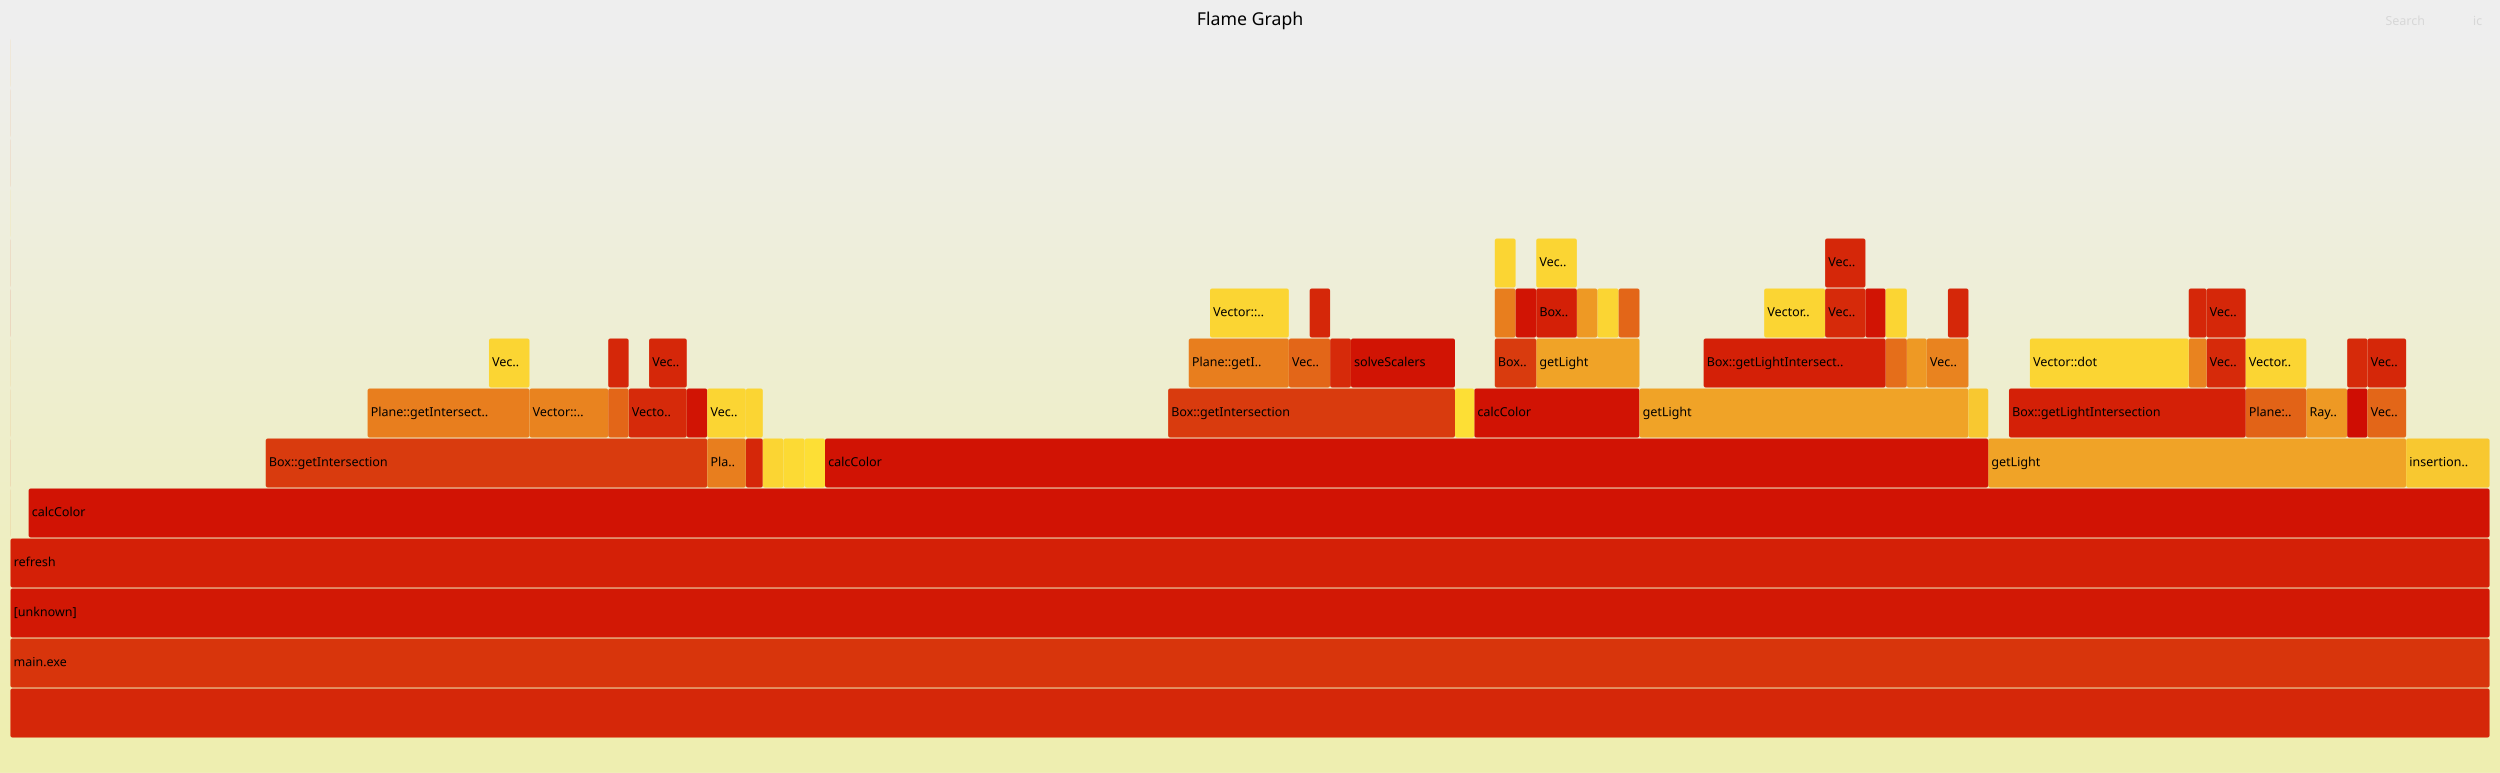
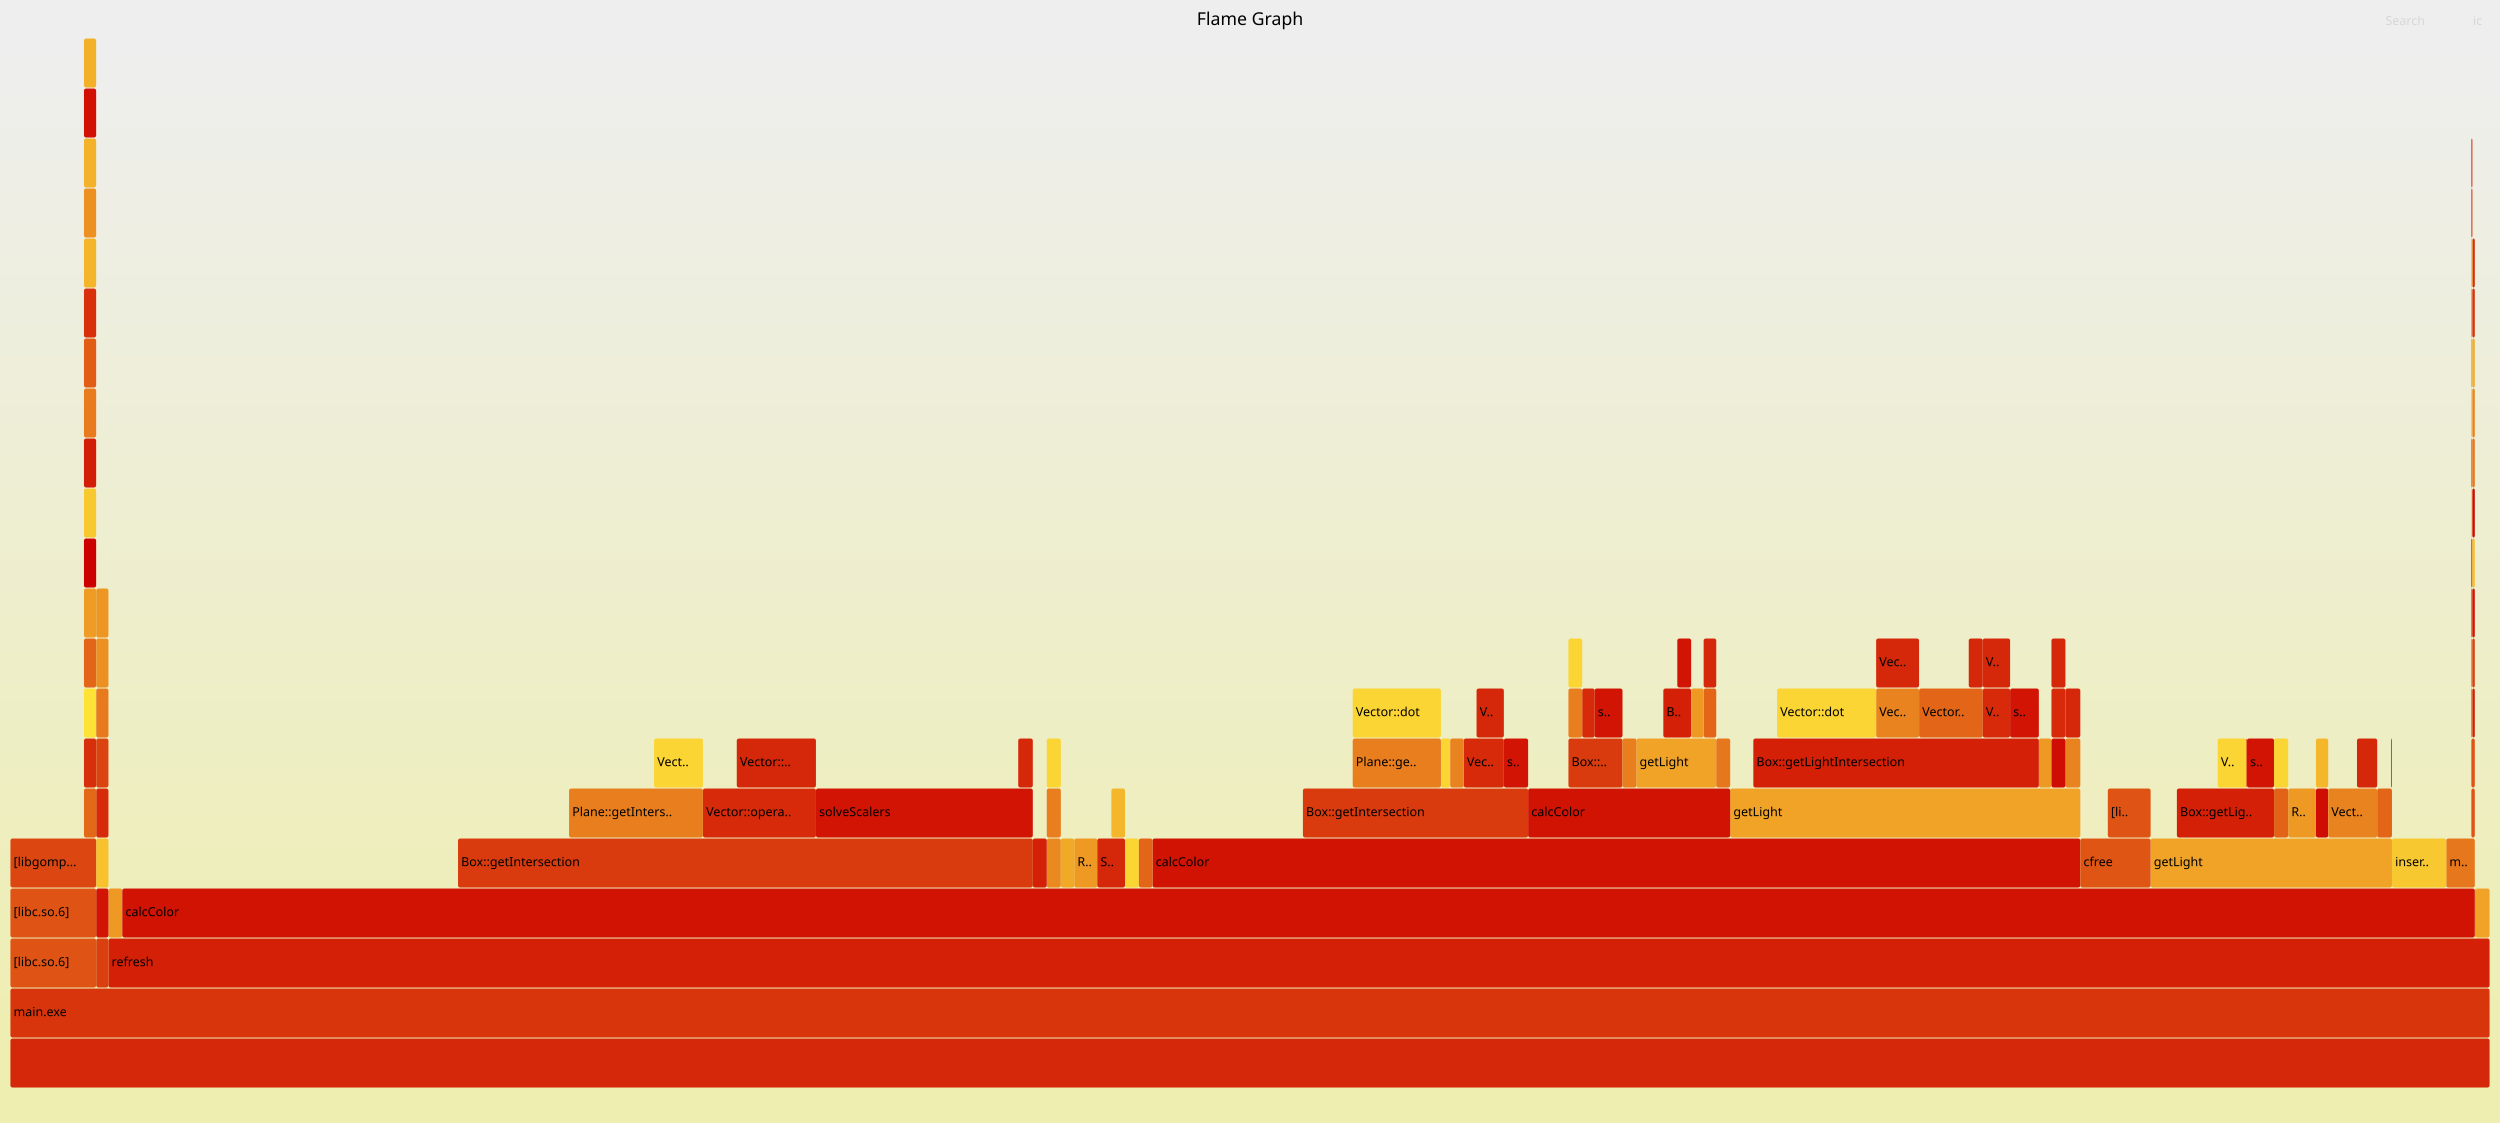
- <svg xmlns="http://www.w3.org/2000/svg" version="1.1" width="2400" height="742" viewBox="0 0 2400 742">
+ <svg xmlns="http://www.w3.org/2000/svg" version="1.1" width="2400" height="1078" viewBox="0 0 2400 1078">
  <defs>
    <linearGradient id="background" y1="0" y2="1" x1="0" x2="0">
      <stop stop-color="#eeeeee" offset="5%" />
      <stop stop-color="#eeeeb0" offset="95%" />
    </linearGradient>
  </defs>
  <style type="text/css">
	text { font-family:Verdana; font-size:12px; fill:rgb(0,0,0); }
	#search, #ignorecase { opacity:0.1; cursor:pointer; }
	#search:hover, #search.show, #ignorecase:hover, #ignorecase.show { opacity:1; }
	#subtitle { text-anchor:middle; font-color:rgb(160,160,160); }
	#title { text-anchor:middle; font-size:17px}
	#unzoom { cursor:pointer; }
	#frames &gt; *:hover { stroke:black; stroke-width:0.5; cursor:pointer; }
	.hide { display:none; }
	.parent { opacity:0.5; }
</style>
-   <rect x="0.0" y="0" width="2400.0" height="742.0" fill="url(#background)" />
+   <rect x="0.0" y="0" width="2400.0" height="1078.0" fill="url(#background)" />
  <text id="title" x="1200.00" y="24">Flame Graph</text>
-   <text id="details" x="10.00" y="725"> </text>
+   <text id="details" x="10.00" y="1061"> </text>
  <text id="unzoom" x="10.00" y="24" class="hide">Reset Zoom</text>
  <text id="search" x="2290.00" y="24">Search</text>
  <text id="ignorecase" x="2374.00" y="24">ic</text>
-   <text id="matched" x="2290.00" y="725"> </text>
+   <text id="matched" x="2290.00" y="1061"> </text>
  <g id="frames">
    <g>
-       <rect x="1435.0" y="229" width="20.0" height="47.0" fill="rgb(251,213,51)" rx="2" ry="2" />
-       <text x="1437.96" y="255.5" />
-     </g>
-     <g>
-       <rect x="1908.7" y="421" width="401.2" height="47.0" fill="rgb(240,163,39)" rx="2" ry="2" />
-       <text x="1911.69" y="447.5">getLight</text>
-     </g>
-     <g>
-       <rect x="10.0" y="661" width="2380.0" height="47.0" fill="rgb(213,39,9)" rx="2" ry="2" />
-       <text x="13.00" y="687.5" />
-     </g>
-     <g>
-       <rect x="1415.3" y="373" width="158.6" height="47.0" fill="rgb(209,19,4)" rx="2" ry="2" />
-       <text x="1418.29" y="399.5">calcColor</text>
-     </g>
-     <g>
-       <rect x="1752.1" y="229" width="38.7" height="47.0" fill="rgb(213,39,9)" rx="2" ry="2" />
-       <text x="1755.11" y="255.5">Vec..</text>
-     </g>
-     <g>
-       <rect x="1830.6" y="325" width="19.1" height="47.0" fill="rgb(238,153,36)" rx="2" ry="2" />
-       <text x="1833.56" y="351.5" />
-     </g>
-     <g>
-       <rect x="469.4" y="325" width="38.9" height="47.0" fill="rgb(251,213,51)" rx="2" ry="2" />
-       <text x="472.38" y="351.5">Vec..</text>
-     </g>
-     <g>
-       <rect x="1396.8" y="373" width="18.5" height="47.0" fill="rgb(253,223,53)" rx="2" ry="2" />
-       <text x="1399.76" y="399.5" />
-     </g>
-     <g>
-       <rect x="1435.0" y="277" width="20.0" height="47.0" fill="rgb(232,126,30)" rx="2" ry="2" />
-       <text x="1437.96" y="303.5" />
-     </g>
-     <g>
-       <rect x="1790.8" y="277" width="19.4" height="47.0" fill="rgb(209,20,4)" rx="2" ry="2" />
-       <text x="1793.79" y="303.5" />
-     </g>
-     <g>
-       <rect x="1533.5" y="277" width="20.4" height="47.0" fill="rgb(251,213,51)" rx="2" ry="2" />
-       <text x="1536.54" y="303.5" />
-     </g>
-     <g>
-       <rect x="1693.6" y="277" width="58.5" height="47.0" fill="rgb(251,213,51)" rx="2" ry="2" />
-       <text x="1696.64" y="303.5">Vector..</text>
-     </g>
-     <g>
-       <rect x="2118.3" y="325" width="37.6" height="47.0" fill="rgb(214,42,10)" rx="2" ry="2" />
-       <text x="2121.27" y="351.5">Vec..</text>
-     </g>
-     <g>
-       <rect x="10.0" y="373" width="0.1" height="47.0" fill="rgb(228,108,25)" rx="2" ry="2" />
-       <text x="13.00" y="399.5" />
-     </g>
-     <g>
-       <rect x="508.3" y="373" width="75.6" height="47.0" fill="rgb(233,131,31)" rx="2" ry="2" />
-       <text x="511.29" y="399.5">Vector::..</text>
-     </g>
-     <g>
-       <rect x="10.1" y="565" width="2379.9" height="47.0" fill="rgb(210,24,5)" rx="2" ry="2" />
-       <text x="13.13" y="591.5">[unknown]</text>
-     </g>
-     <g>
-       <rect x="10.0" y="277" width="0.1" height="47.0" fill="rgb(207,9,2)" rx="2" ry="2" />
-       <text x="13.00" y="303.5" />
-     </g>
-     <g>
-       <rect x="1474.8" y="325" width="99.1" height="47.0" fill="rgb(240,163,39)" rx="2" ry="2" />
-       <text x="1477.82" y="351.5">getLight</text>
-     </g>
-     <g>
-       <rect x="772.5" y="421" width="19.5" height="47.0" fill="rgb(253,223,53)" rx="2" ry="2" />
-       <text x="775.49" y="447.5" />
-     </g>
-     <g>
-       <rect x="1276.9" y="325" width="20.0" height="47.0" fill="rgb(214,42,10)" rx="2" ry="2" />
-       <text x="1279.91" y="351.5" />
-     </g>
-     <g>
-       <rect x="2155.9" y="325" width="58.2" height="47.0" fill="rgb(251,213,51)" rx="2" ry="2" />
-       <text x="2158.88" y="351.5">Vector..</text>
-     </g>
-     <g>
-       <rect x="583.9" y="325" width="19.6" height="47.0" fill="rgb(213,39,9)" rx="2" ry="2" />
-       <text x="586.88" y="351.5" />
-     </g>
-     <g>
-       <rect x="2272.8" y="325" width="37.1" height="47.0" fill="rgb(213,39,9)" rx="2" ry="2" />
-       <text x="2275.82" y="351.5">Vec..</text>
-     </g>
-     <g>
-       <rect x="716.0" y="421" width="16.3" height="47.0" fill="rgb(213,39,9)" rx="2" ry="2" />
-       <text x="719.00" y="447.5" />
-     </g>
-     <g>
-       <rect x="1553.9" y="277" width="20.0" height="47.0" fill="rgb(227,102,24)" rx="2" ry="2" />
-       <text x="1556.94" y="303.5" />
-     </g>
-     <g>
-       <rect x="2214.1" y="373" width="39.2" height="47.0" fill="rgb(238,153,36)" rx="2" ry="2" />
-       <text x="2217.12" y="399.5">Ray..</text>
-     </g>
-     <g>
-       <rect x="10.0" y="565" width="0.1" height="47.0" fill="rgb(243,178,42)" rx="2" ry="2" />
-       <text x="13.00" y="591.5" />
-     </g>
-     <g>
-       <rect x="1849.7" y="325" width="40.0" height="47.0" fill="rgb(233,131,31)" rx="2" ry="2" />
-       <text x="1852.72" y="351.5">Vec..</text>
-     </g>
-     <g>
-       <rect x="2155.9" y="373" width="58.2" height="47.0" fill="rgb(226,99,23)" rx="2" ry="2" />
-       <text x="2158.88" y="399.5">Plane:..</text>
-     </g>
-     <g>
-       <rect x="2253.3" y="373" width="19.5" height="47.0" fill="rgb(207,13,3)" rx="2" ry="2" />
-       <text x="2256.32" y="399.5" />
-     </g>
-     <g>
-       <rect x="732.3" y="421" width="19.8" height="47.0" fill="rgb(251,213,51)" rx="2" ry="2" />
-       <text x="735.31" y="447.5" />
-     </g>
-     <g>
-       <rect x="10.0" y="85" width="0.1" height="47.0" fill="rgb(229,112,27)" rx="2" ry="2" />
-       <text x="13.00" y="111.5" />
-     </g>
-     <g>
-       <rect x="2101.2" y="325" width="17.1" height="47.0" fill="rgb(233,131,31)" rx="2" ry="2" />
-       <text x="2104.24" y="351.5" />
-     </g>
-     <g>
-       <rect x="255.1" y="421" width="423.9" height="47.0" fill="rgb(217,59,14)" rx="2" ry="2" />
-       <text x="258.11" y="447.5">Box::getIntersection</text>
-     </g>
-     <g>
-       <rect x="752.1" y="421" width="20.4" height="47.0" fill="rgb(252,218,52)" rx="2" ry="2" />
-       <text x="755.07" y="447.5" />
-     </g>
-     <g>
-       <rect x="1435.0" y="325" width="39.8" height="47.0" fill="rgb(217,59,14)" rx="2" ry="2" />
-       <text x="1437.96" y="351.5">Box..</text>
-     </g>
-     <g>
-       <rect x="1573.9" y="373" width="315.8" height="47.0" fill="rgb(240,163,39)" rx="2" ry="2" />
-       <text x="1576.95" y="399.5">getLight</text>
-     </g>
-     <g>
-       <rect x="10.0" y="229" width="0.1" height="47.0" fill="rgb(217,57,13)" rx="2" ry="2" />
-       <text x="13.00" y="255.5" />
-     </g>
-     <g>
-       <rect x="1296.9" y="325" width="99.9" height="47.0" fill="rgb(209,20,4)" rx="2" ry="2" />
-       <text x="1299.91" y="351.5">solveScalers</text>
-     </g>
-     <g>
-       <rect x="1141.2" y="325" width="96.1" height="47.0" fill="rgb(232,126,30)" rx="2" ry="2" />
-       <text x="1144.23" y="351.5">Plane::getI..</text>
-     </g>
-     <g>
-       <rect x="659.3" y="373" width="19.7" height="47.0" fill="rgb(209,20,4)" rx="2" ry="2" />
-       <text x="662.27" y="399.5" />
-     </g>
-     <g>
-       <rect x="1513.8" y="277" width="19.7" height="47.0" fill="rgb(238,153,36)" rx="2" ry="2" />
-       <text x="1516.84" y="303.5" />
-     </g>
-     <g>
-       <rect x="10.0" y="613" width="2380.0" height="47.0" fill="rgb(216,53,12)" rx="2" ry="2" />
-       <text x="13.00" y="639.5">main.exe</text>
-     </g>
-     <g>
-       <rect x="10.0" y="517" width="0.1" height="47.0" fill="rgb(243,178,42)" rx="2" ry="2" />
-       <text x="13.00" y="543.5" />
-     </g>
-     <g>
-       <rect x="1928.6" y="373" width="227.3" height="47.0" fill="rgb(212,32,7)" rx="2" ry="2" />
-       <text x="1931.63" y="399.5">Box::getLightIntersection</text>
-     </g>
-     <g>
-       <rect x="1752.1" y="277" width="38.7" height="47.0" fill="rgb(214,42,10)" rx="2" ry="2" />
-       <text x="1755.11" y="303.5">Vec..</text>
-     </g>
-     <g>
-       <rect x="1474.8" y="277" width="39.0" height="47.0" fill="rgb(212,32,7)" rx="2" ry="2" />
-       <text x="1477.82" y="303.5">Box..</text>
-     </g>
-     <g>
-       <rect x="603.5" y="373" width="55.8" height="47.0" fill="rgb(214,42,10)" rx="2" ry="2" />
-       <text x="606.53" y="399.5">Vecto..</text>
-     </g>
-     <g>
-       <rect x="10.0" y="469" width="0.1" height="47.0" fill="rgb(225,93,22)" rx="2" ry="2" />
-       <text x="13.00" y="495.5" />
-     </g>
-     <g>
-       <rect x="1474.8" y="229" width="39.0" height="47.0" fill="rgb(251,213,51)" rx="2" ry="2" />
-       <text x="1477.82" y="255.5">Vec..</text>
-     </g>
-     <g>
-       <rect x="1237.3" y="325" width="39.6" height="47.0" fill="rgb(227,102,24)" rx="2" ry="2" />
-       <text x="1240.26" y="351.5">Vec..</text>
-     </g>
-     <g>
-       <rect x="2118.3" y="277" width="37.6" height="47.0" fill="rgb(213,39,9)" rx="2" ry="2" />
-       <text x="2121.27" y="303.5">Vec..</text>
-     </g>
-     <g>
-       <rect x="1810.2" y="325" width="20.4" height="47.0" fill="rgb(229,110,26)" rx="2" ry="2" />
-       <text x="1813.22" y="351.5" />
-     </g>
-     <g>
-       <rect x="10.0" y="421" width="0.1" height="47.0" fill="rgb(212,35,8)" rx="2" ry="2" />
-       <text x="13.00" y="447.5" />
-     </g>
-     <g>
-       <rect x="2101.2" y="277" width="17.1" height="47.0" fill="rgb(213,39,9)" rx="2" ry="2" />
-       <text x="2104.24" y="303.5" />
-     </g>
-     <g>
-       <rect x="2309.9" y="421" width="80.1" height="47.0" fill="rgb(248,200,48)" rx="2" ry="2" />
-       <text x="2312.87" y="447.5">insertion..</text>
-     </g>
-     <g>
-       <rect x="1948.7" y="325" width="152.5" height="47.0" fill="rgb(251,213,51)" rx="2" ry="2" />
-       <text x="1951.74" y="351.5">Vector::dot</text>
-     </g>
-     <g>
-       <rect x="1257.3" y="277" width="19.6" height="47.0" fill="rgb(213,39,9)" rx="2" ry="2" />
-       <text x="1260.25" y="303.5" />
-     </g>
-     <g>
-       <rect x="352.9" y="373" width="155.4" height="47.0" fill="rgb(232,126,30)" rx="2" ry="2" />
-       <text x="355.87" y="399.5">Plane::getIntersect..</text>
-     </g>
-     <g>
-       <rect x="583.9" y="373" width="19.6" height="47.0" fill="rgb(227,102,24)" rx="2" ry="2" />
-       <text x="586.88" y="399.5" />
-     </g>
-     <g>
-       <rect x="623.1" y="325" width="36.2" height="47.0" fill="rgb(213,39,9)" rx="2" ry="2" />
-       <text x="626.13" y="351.5">Vec..</text>
-     </g>
-     <g>
-       <rect x="679.0" y="421" width="37.0" height="47.0" fill="rgb(232,126,30)" rx="2" ry="2" />
-       <text x="682.03" y="447.5">Pla..</text>
-     </g>
-     <g>
-       <rect x="10.0" y="325" width="0.1" height="47.0" fill="rgb(234,135,32)" rx="2" ry="2" />
-       <text x="13.00" y="351.5" />
-     </g>
-     <g>
-       <rect x="10.0" y="133" width="0.1" height="47.0" fill="rgb(223,84,20)" rx="2" ry="2" />
-       <text x="13.00" y="159.5" />
-     </g>
-     <g>
-       <rect x="2272.8" y="373" width="37.1" height="47.0" fill="rgb(227,102,24)" rx="2" ry="2" />
-       <text x="2275.82" y="399.5">Vec..</text>
-     </g>
-     <g>
-       <rect x="1635.5" y="325" width="174.7" height="47.0" fill="rgb(212,32,7)" rx="2" ry="2" />
-       <text x="1638.46" y="351.5">Box::getLightIntersect..</text>
-     </g>
-     <g>
-       <rect x="1870.0" y="277" width="19.7" height="47.0" fill="rgb(213,39,9)" rx="2" ry="2" />
-       <text x="1873.04" y="303.5" />
-     </g>
-     <g>
-       <rect x="10.1" y="517" width="2379.9" height="47.0" fill="rgb(212,32,7)" rx="2" ry="2" />
-       <text x="13.13" y="543.5">refresh</text>
-     </g>
-     <g>
-       <rect x="10.0" y="37" width="0.1" height="47.0" fill="rgb(242,170,40)" rx="2" ry="2" />
-       <text x="13.00" y="63.5" />
-     </g>
-     <g>
-       <rect x="1455.0" y="277" width="19.8" height="47.0" fill="rgb(209,20,4)" rx="2" ry="2" />
-       <text x="1457.95" y="303.5" />
-     </g>
-     <g>
-       <rect x="1889.7" y="373" width="19.0" height="47.0" fill="rgb(248,200,48)" rx="2" ry="2" />
-       <text x="1892.67" y="399.5" />
-     </g>
-     <g>
-       <rect x="792.0" y="421" width="1116.7" height="47.0" fill="rgb(209,19,4)" rx="2" ry="2" />
-       <text x="795.03" y="447.5">calcColor</text>
-     </g>
-     <g>
-       <rect x="679.0" y="373" width="37.0" height="47.0" fill="rgb(251,213,51)" rx="2" ry="2" />
-       <text x="682.03" y="399.5">Vec..</text>
-     </g>
-     <g>
-       <rect x="10.0" y="181" width="0.1" height="47.0" fill="rgb(248,200,47)" rx="2" ry="2" />
-       <text x="13.00" y="207.5" />
-     </g>
-     <g>
-       <rect x="1121.4" y="373" width="275.4" height="47.0" fill="rgb(217,59,14)" rx="2" ry="2" />
-       <text x="1124.38" y="399.5">Box::getIntersection</text>
-     </g>
-     <g>
-       <rect x="1810.2" y="277" width="20.4" height="47.0" fill="rgb(251,213,51)" rx="2" ry="2" />
-       <text x="1813.22" y="303.5" />
-     </g>
-     <g>
-       <rect x="2253.3" y="325" width="19.5" height="47.0" fill="rgb(214,42,10)" rx="2" ry="2" />
-       <text x="2256.32" y="351.5" />
-     </g>
-     <g>
-       <rect x="1161.6" y="277" width="75.7" height="47.0" fill="rgb(251,213,51)" rx="2" ry="2" />
-       <text x="1164.55" y="303.5">Vector::..</text>
-     </g>
-     <g>
-       <rect x="27.5" y="469" width="2362.5" height="47.0" fill="rgb(209,19,4)" rx="2" ry="2" />
-       <text x="30.47" y="495.5">calcColor</text>
-     </g>
-     <g>
-       <rect x="716.0" y="373" width="16.3" height="47.0" fill="rgb(251,213,51)" rx="2" ry="2" />
-       <text x="719.00" y="399.5" />
+       <rect x="80.6" y="325" width="11.7" height="47.0" fill="rgb(225,93,22)" rx="2" ry="2" />
+       <text x="83.57" y="351.5" />
+     </g>
+     <g>
+       <rect x="1801.1" y="613" width="41.2" height="47.0" fill="rgb(213,39,9)" rx="2" ry="2" />
+       <text x="1804.06" y="639.5">Vec..</text>
+     </g>
+     <g>
+       <rect x="2223.3" y="757" width="11.8" height="47.0" fill="rgb(207,13,3)" rx="2" ry="2" />
+       <text x="2226.30" y="783.5" />
+     </g>
+     <g>
+       <rect x="1957.3" y="709" width="12.1" height="47.0" fill="rgb(238,153,36)" rx="2" ry="2" />
+       <text x="1960.26" y="735.5" />
+     </g>
+     <g>
+       <rect x="1106.4" y="805" width="890.7" height="47.0" fill="rgb(209,19,4)" rx="2" ry="2" />
+       <text x="1109.44" y="831.5">calcColor</text>
+     </g>
+     <g>
+       <rect x="2156.4" y="709" width="0.7" height="47.0" fill="rgb(214,42,10)" rx="2" ry="2" />
+       <text x="2159.39" y="735.5" />
+     </g>
+     <g>
+       <rect x="2376.5" y="853" width="13.5" height="47.0" fill="rgb(240,163,39)" rx="2" ry="2" />
+       <text x="2379.52" y="879.5" />
+     </g>
+     <g>
+       <rect x="707.3" y="709" width="76.0" height="47.0" fill="rgb(213,39,9)" rx="2" ry="2" />
+       <text x="710.34" y="735.5">Vector::..</text>
+     </g>
+     <g>
+       <rect x="674.8" y="757" width="108.5" height="47.0" fill="rgb(214,42,10)" rx="2" ry="2" />
+       <text x="677.83" y="783.5">Vector::opera..</text>
+     </g>
+     <g>
+       <rect x="1596.8" y="661" width="26.7" height="47.0" fill="rgb(212,32,7)" rx="2" ry="2" />
+       <text x="1599.76" y="687.5">B..</text>
+     </g>
+     <g>
+       <rect x="80.6" y="421" width="11.7" height="47.0" fill="rgb(211,30,7)" rx="2" ry="2" />
+       <text x="83.57" y="447.5" />
+     </g>
+     <g>
+       <rect x="1004.9" y="805" width="13.5" height="47.0" fill="rgb(234,137,32)" rx="2" ry="2" />
+       <text x="1007.90" y="831.5" />
+     </g>
+     <g>
+       <rect x="2157.1" y="709" width="26.0" height="47.0" fill="rgb(209,20,4)" rx="2" ry="2" />
+       <text x="2160.11" y="735.5">s..</text>
+     </g>
+     <g>
+       <rect x="80.6" y="709" width="11.7" height="47.0" fill="rgb(215,46,11)" rx="2" ry="2" />
+       <text x="83.57" y="735.5" />
+     </g>
+     <g>
+       <rect x="1635.5" y="661" width="12.1" height="47.0" fill="rgb(227,102,24)" rx="2" ry="2" />
+       <text x="1638.50" y="687.5" />
+     </g>
+     <g>
+       <rect x="80.6" y="469" width="11.7" height="47.0" fill="rgb(248,200,47)" rx="2" ry="2" />
+       <text x="83.57" y="495.5" />
+     </g>
+     <g>
+       <rect x="2089.8" y="757" width="93.3" height="47.0" fill="rgb(212,32,7)" rx="2" ry="2" />
+       <text x="2092.84" y="783.5">Box::getLig..</text>
+     </g>
+     <g>
+       <rect x="546.3" y="757" width="128.5" height="47.0" fill="rgb(232,126,30)" rx="2" ry="2" />
+       <text x="549.33" y="783.5">Plane::getInters..</text>
+     </g>
+     <g>
+       <rect x="1683.2" y="709" width="274.1" height="47.0" fill="rgb(212,32,7)" rx="2" ry="2" />
+       <text x="1686.20" y="735.5">Box::getLightIntersection</text>
+     </g>
+     <g>
+       <rect x="2372.5" y="469" width="1.0" height="47.0" fill="rgb(247,194,46)" rx="2" ry="2" />
+       <text x="2375.52" y="495.5" />
+     </g>
+     <g>
+       <rect x="1571.0" y="709" width="76.6" height="47.0" fill="rgb(240,163,39)" rx="2" ry="2" />
+       <text x="1573.96" y="735.5">getLight</text>
+     </g>
+     <g>
+       <rect x="1250.8" y="757" width="216.2" height="47.0" fill="rgb(217,59,14)" rx="2" ry="2" />
+       <text x="1253.80" y="783.5">Box::getIntersection</text>
+     </g>
+     <g>
+       <rect x="2372.5" y="517" width="1.0" height="47.0" fill="rgb(209,20,4)" rx="2" ry="2" />
+       <text x="2375.52" y="543.5" />
+     </g>
+     <g>
+       <rect x="2373.5" y="229" width="2.3" height="47.0" fill="rgb(214,43,10)" rx="2" ry="2" />
+       <text x="2376.53" y="255.5" />
+     </g>
+     <g>
+       <rect x="10.0" y="853" width="82.3" height="47.0" fill="rgb(223,84,20)" rx="2" ry="2" />
+       <text x="13.00" y="879.5">[libc.so.6]</text>
+     </g>
+     <g>
+       <rect x="1518.9" y="661" width="12.0" height="47.0" fill="rgb(214,42,10)" rx="2" ry="2" />
+       <text x="1521.94" y="687.5" />
+     </g>
+     <g>
+       <rect x="2372.5" y="565" width="1.0" height="47.0" fill="rgb(218,63,15)" rx="2" ry="2" />
+       <text x="2375.52" y="591.5" />
+     </g>
+     <g>
+       <rect x="1890.0" y="613" width="13.4" height="47.0" fill="rgb(213,39,9)" rx="2" ry="2" />
+       <text x="1892.96" y="639.5" />
+     </g>
+     <g>
+       <rect x="1004.9" y="757" width="13.5" height="47.0" fill="rgb(232,126,30)" rx="2" ry="2" />
+       <text x="1007.90" y="783.5" />
+     </g>
+     <g>
+       <rect x="1903.4" y="613" width="26.3" height="47.0" fill="rgb(213,39,9)" rx="2" ry="2" />
+       <text x="1906.41" y="639.5">V..</text>
+     </g>
+     <g>
+       <rect x="1383.3" y="709" width="8.9" height="47.0" fill="rgb(251,213,51)" rx="2" ry="2" />
+       <text x="1386.31" y="735.5" />
+     </g>
+     <g>
+       <rect x="2295.5" y="709" width="0.8" height="47.0" fill="rgb(213,39,9)" rx="2" ry="2" />
+       <text x="2298.55" y="735.5" />
+     </g>
+     <g>
+       <rect x="1080.0" y="805" width="13.3" height="47.0" fill="rgb(251,213,51)" rx="2" ry="2" />
+       <text x="1083.04" y="831.5" />
+     </g>
+     <g>
+       <rect x="1031.3" y="805" width="22.1" height="47.0" fill="rgb(238,153,36)" rx="2" ry="2" />
+       <text x="1034.28" y="831.5">R..</text>
+     </g>
+     <g>
+       <rect x="2235.1" y="757" width="47.0" height="47.0" fill="rgb(233,131,31)" rx="2" ry="2" />
+       <text x="2238.06" y="783.5">Vect..</text>
+     </g>
+     <g>
+       <rect x="2023.5" y="757" width="41.1" height="47.0" fill="rgb(223,84,20)" rx="2" ry="2" />
+       <text x="2026.49" y="783.5">[li..</text>
+     </g>
+     <g>
+       <rect x="2064.6" y="805" width="231.7" height="47.0" fill="rgb(240,163,39)" rx="2" ry="2" />
+       <text x="2067.63" y="831.5">getLight</text>
+     </g>
+     <g>
+       <rect x="1298.6" y="709" width="84.7" height="47.0" fill="rgb(232,126,30)" rx="2" ry="2" />
+       <text x="1301.55" y="735.5">Plane::ge..</text>
+     </g>
+     <g>
+       <rect x="2372.5" y="325" width="1.0" height="47.0" fill="rgb(237,150,35)" rx="2" ry="2" />
+       <text x="2375.52" y="351.5" />
+     </g>
+     <g>
+       <rect x="92.4" y="757" width="11.7" height="47.0" fill="rgb(214,42,10)" rx="2" ry="2" />
+       <text x="95.42" y="783.5" />
+     </g>
+     <g>
+       <rect x="104.1" y="901" width="2285.9" height="47.0" fill="rgb(212,32,7)" rx="2" ry="2" />
+       <text x="107.06" y="927.5">refresh</text>
+     </g>
+     <g>
+       <rect x="104.1" y="853" width="13.3" height="47.0" fill="rgb(238,153,36)" rx="2" ry="2" />
+       <text x="107.06" y="879.5" />
+     </g>
+     <g>
+       <rect x="1053.4" y="805" width="26.6" height="47.0" fill="rgb(213,39,9)" rx="2" ry="2" />
+       <text x="1056.38" y="831.5">S..</text>
+     </g>
+     <g>
+       <rect x="80.6" y="373" width="11.7" height="47.0" fill="rgb(231,123,29)" rx="2" ry="2" />
+       <text x="83.57" y="399.5" />
+     </g>
+     <g>
+       <rect x="2183.1" y="709" width="13.6" height="47.0" fill="rgb(251,213,51)" rx="2" ry="2" />
+       <text x="2186.06" y="735.5" />
+     </g>
+     <g>
+       <rect x="2372.5" y="277" width="1.0" height="47.0" fill="rgb(233,133,31)" rx="2" ry="2" />
+       <text x="2375.52" y="303.5" />
+     </g>
+     <g>
+       <rect x="2282.1" y="757" width="14.2" height="47.0" fill="rgb(227,102,24)" rx="2" ry="2" />
+       <text x="2285.11" y="783.5" />
+     </g>
+     <g>
+       <rect x="92.4" y="805" width="11.7" height="47.0" fill="rgb(247,194,46)" rx="2" ry="2" />
+       <text x="95.42" y="831.5" />
+     </g>
+     <g>
+       <rect x="2372.5" y="421" width="1.0" height="47.0" fill="rgb(223,83,19)" rx="2" ry="2" />
+       <text x="2375.52" y="447.5" />
+     </g>
+     <g>
+       <rect x="2375.8" y="853" width="0.7" height="47.0" fill="rgb(229,112,26)" rx="2" ry="2" />
+       <text x="2378.80" y="879.5" />
+     </g>
+     <g>
+       <rect x="2262.7" y="709" width="19.4" height="47.0" fill="rgb(213,39,9)" rx="2" ry="2" />
+       <text x="2265.66" y="735.5" />
+     </g>
+     <g>
+       <rect x="2372.5" y="709" width="3.3" height="47.0" fill="rgb(223,84,20)" rx="2" ry="2" />
+       <text x="2375.52" y="735.5" />
+     </g>
+     <g>
+       <rect x="117.4" y="853" width="2258.4" height="47.0" fill="rgb(209,19,4)" rx="2" ry="2" />
+       <text x="120.42" y="879.5">calcColor</text>
+     </g>
+     <g>
+       <rect x="10.0" y="805" width="82.3" height="47.0" fill="rgb(220,71,17)" rx="2" ry="2" />
+       <text x="13.00" y="831.5">[libgomp...</text>
+     </g>
+     <g>
+       <rect x="1647.6" y="709" width="13.4" height="47.0" fill="rgb(230,119,28)" rx="2" ry="2" />
+       <text x="1650.61" y="735.5" />
+     </g>
+     <g>
+       <rect x="1505.7" y="613" width="13.2" height="47.0" fill="rgb(251,213,51)" rx="2" ry="2" />
+       <text x="1508.67" y="639.5" />
+     </g>
+     <g>
+       <rect x="80.6" y="517" width="11.7" height="47.0" fill="rgb(205,0,0)" rx="2" ry="2" />
+       <text x="83.57" y="543.5" />
+     </g>
+     <g>
+       <rect x="1004.9" y="709" width="13.5" height="47.0" fill="rgb(251,213,51)" rx="2" ry="2" />
+       <text x="1007.90" y="735.5" />
+     </g>
+     <g>
+       <rect x="80.6" y="757" width="11.7" height="47.0" fill="rgb(227,105,25)" rx="2" ry="2" />
+       <text x="83.57" y="783.5" />
+     </g>
+     <g>
+       <rect x="2372.5" y="613" width="1.0" height="47.0" fill="rgb(227,104,25)" rx="2" ry="2" />
+       <text x="2375.52" y="639.5" />
+     </g>
+     <g>
+       <rect x="2372.5" y="373" width="1.0" height="47.0" fill="rgb(245,185,44)" rx="2" ry="2" />
+       <text x="2375.52" y="399.5" />
+     </g>
+     <g>
+       <rect x="1443.7" y="709" width="23.3" height="47.0" fill="rgb(209,20,4)" rx="2" ry="2" />
+       <text x="1446.67" y="735.5">s..</text>
+     </g>
+     <g>
+       <rect x="1842.3" y="661" width="61.1" height="47.0" fill="rgb(227,102,24)" rx="2" ry="2" />
+       <text x="1845.30" y="687.5">Vector..</text>
+     </g>
+     <g>
+       <rect x="80.6" y="133" width="11.7" height="47.0" fill="rgb(243,178,42)" rx="2" ry="2" />
+       <text x="83.57" y="159.5" />
+     </g>
+     <g>
+       <rect x="1610.2" y="613" width="13.3" height="47.0" fill="rgb(209,20,4)" rx="2" ry="2" />
+       <text x="1613.23" y="639.5" />
+     </g>
+     <g>
+       <rect x="2373.5" y="661" width="2.3" height="47.0" fill="rgb(211,29,7)" rx="2" ry="2" />
+       <text x="2376.53" y="687.5" />
+     </g>
+     <g>
+       <rect x="80.6" y="37" width="11.7" height="47.0" fill="rgb(243,177,42)" rx="2" ry="2" />
+       <text x="83.57" y="63.5" />
+     </g>
+     <g>
+       <rect x="1982.8" y="709" width="14.3" height="47.0" fill="rgb(233,131,31)" rx="2" ry="2" />
+       <text x="1985.84" y="735.5" />
+     </g>
+     <g>
+       <rect x="2348.4" y="805" width="27.4" height="47.0" fill="rgb(230,119,28)" rx="2" ry="2" />
+       <text x="2351.37" y="831.5">m..</text>
+     </g>
+     <g>
+       <rect x="80.6" y="565" width="11.7" height="47.0" fill="rgb(238,156,37)" rx="2" ry="2" />
+       <text x="83.57" y="591.5" />
+     </g>
+     <g>
+       <rect x="92.4" y="709" width="11.7" height="47.0" fill="rgb(219,67,16)" rx="2" ry="2" />
+       <text x="95.42" y="735.5" />
+     </g>
+     <g>
+       <rect x="92.4" y="613" width="11.7" height="47.0" fill="rgb(236,144,34)" rx="2" ry="2" />
+       <text x="95.42" y="639.5" />
+     </g>
+     <g>
+       <rect x="1505.7" y="709" width="51.9" height="47.0" fill="rgb(217,59,14)" rx="2" ry="2" />
+       <text x="1508.67" y="735.5">Box::..</text>
+     </g>
+     <g>
+       <rect x="1093.3" y="805" width="13.1" height="47.0" fill="rgb(227,102,24)" rx="2" ry="2" />
+       <text x="1096.32" y="831.5" />
+     </g>
+     <g>
+       <rect x="2372.5" y="133" width="1.0" height="47.0" fill="rgb(214,43,10)" rx="2" ry="2" />
+       <text x="2375.52" y="159.5" />
+     </g>
+     <g>
+       <rect x="1801.1" y="661" width="41.2" height="47.0" fill="rgb(233,131,31)" rx="2" ry="2" />
+       <text x="1804.06" y="687.5">Vec..</text>
+     </g>
+     <g>
+       <rect x="80.6" y="613" width="11.7" height="47.0" fill="rgb(227,101,24)" rx="2" ry="2" />
+       <text x="83.57" y="639.5" />
+     </g>
+     <g>
+       <rect x="1969.4" y="661" width="13.4" height="47.0" fill="rgb(214,42,10)" rx="2" ry="2" />
+       <text x="1972.39" y="687.5" />
+     </g>
+     <g>
+       <rect x="1969.4" y="613" width="13.4" height="47.0" fill="rgb(213,39,9)" rx="2" ry="2" />
+       <text x="1972.39" y="639.5" />
+     </g>
+     <g>
+       <rect x="1661.0" y="757" width="336.1" height="47.0" fill="rgb(240,163,39)" rx="2" ry="2" />
+       <text x="1664.04" y="783.5">getLight</text>
+     </g>
+     <g>
+       <rect x="2296.3" y="805" width="52.1" height="47.0" fill="rgb(248,200,48)" rx="2" ry="2" />
+       <text x="2299.31" y="831.5">inser..</text>
+     </g>
+     <g>
+       <rect x="1557.6" y="709" width="13.4" height="47.0" fill="rgb(232,126,30)" rx="2" ry="2" />
+       <text x="1560.58" y="735.5" />
+     </g>
+     <g>
+       <rect x="10.0" y="949" width="2380.0" height="47.0" fill="rgb(216,53,12)" rx="2" ry="2" />
+       <text x="13.00" y="975.5">main.exe</text>
+     </g>
+     <g>
+       <rect x="10.0" y="901" width="82.3" height="47.0" fill="rgb(223,84,20)" rx="2" ry="2" />
+       <text x="13.00" y="927.5">[libc.so.6]</text>
+     </g>
+     <g>
+       <rect x="92.4" y="901" width="11.7" height="47.0" fill="rgb(218,63,15)" rx="2" ry="2" />
+       <text x="95.42" y="927.5" />
+     </g>
+     <g>
+       <rect x="92.4" y="853" width="11.7" height="47.0" fill="rgb(209,20,4)" rx="2" ry="2" />
+       <text x="95.42" y="879.5" />
+     </g>
+     <g>
+       <rect x="977.5" y="709" width="14.0" height="47.0" fill="rgb(213,39,9)" rx="2" ry="2" />
+       <text x="980.55" y="735.5" />
+     </g>
+     <g>
+       <rect x="2372.5" y="229" width="1.0" height="47.0" fill="rgb(242,173,41)" rx="2" ry="2" />
+       <text x="2375.52" y="255.5" />
+     </g>
+     <g>
+       <rect x="1997.1" y="805" width="67.5" height="47.0" fill="rgb(223,86,20)" rx="2" ry="2" />
+       <text x="2000.11" y="831.5">cfree</text>
+     </g>
+     <g>
+       <rect x="92.4" y="565" width="11.7" height="47.0" fill="rgb(237,150,35)" rx="2" ry="2" />
+       <text x="95.42" y="591.5" />
+     </g>
+     <g>
+       <rect x="2373.5" y="373" width="2.3" height="47.0" fill="rgb(233,133,31)" rx="2" ry="2" />
+       <text x="2376.53" y="399.5" />
+     </g>
+     <g>
+       <rect x="2372.5" y="757" width="3.3" height="47.0" fill="rgb(223,84,20)" rx="2" ry="2" />
+       <text x="2375.52" y="783.5" />
+     </g>
+     <g>
+       <rect x="1066.9" y="757" width="13.1" height="47.0" fill="rgb(244,182,43)" rx="2" ry="2" />
+       <text x="1069.86" y="783.5" />
+     </g>
+     <g>
+       <rect x="1405.2" y="709" width="38.5" height="47.0" fill="rgb(214,42,10)" rx="2" ry="2" />
+       <text x="1408.18" y="735.5">Vec..</text>
+     </g>
+     <g>
+       <rect x="1392.2" y="709" width="13.0" height="47.0" fill="rgb(233,131,31)" rx="2" ry="2" />
+       <text x="1395.17" y="735.5" />
+     </g>
+     <g>
+       <rect x="1623.5" y="661" width="12.0" height="47.0" fill="rgb(238,153,36)" rx="2" ry="2" />
+       <text x="1626.55" y="687.5" />
+     </g>
+     <g>
+       <rect x="1969.4" y="709" width="13.4" height="47.0" fill="rgb(207,13,3)" rx="2" ry="2" />
+       <text x="1972.39" y="735.5" />
+     </g>
+     <g>
+       <rect x="439.7" y="805" width="551.8" height="47.0" fill="rgb(217,59,14)" rx="2" ry="2" />
+       <text x="442.67" y="831.5">Box::getIntersection</text>
+     </g>
+     <g>
+       <rect x="10.0" y="997" width="2380.0" height="47.0" fill="rgb(213,39,9)" rx="2" ry="2" />
+       <text x="13.00" y="1023.5" />
+     </g>
+     <g>
+       <rect x="2373.5" y="565" width="2.3" height="47.0" fill="rgb(209,20,4)" rx="2" ry="2" />
+       <text x="2376.53" y="591.5" />
+     </g>
+     <g>
+       <rect x="2373.5" y="469" width="2.3" height="47.0" fill="rgb(206,7,1)" rx="2" ry="2" />
+       <text x="2376.53" y="495.5" />
+     </g>
+     <g>
+       <rect x="80.6" y="661" width="11.7" height="47.0" fill="rgb(254,227,54)" rx="2" ry="2" />
+       <text x="83.57" y="687.5" />
+     </g>
+     <g>
+       <rect x="1467.0" y="757" width="194.0" height="47.0" fill="rgb(209,19,4)" rx="2" ry="2" />
+       <text x="1470.04" y="783.5">calcColor</text>
+     </g>
+     <g>
+       <rect x="1505.7" y="661" width="13.2" height="47.0" fill="rgb(232,126,30)" rx="2" ry="2" />
+       <text x="1508.67" y="687.5" />
+     </g>
+     <g>
+       <rect x="1706.0" y="661" width="95.1" height="47.0" fill="rgb(251,213,51)" rx="2" ry="2" />
+       <text x="1708.97" y="687.5">Vector::dot</text>
+     </g>
+     <g>
+       <rect x="2372.5" y="661" width="1.0" height="47.0" fill="rgb(223,84,20)" rx="2" ry="2" />
+       <text x="2375.52" y="687.5" />
+     </g>
+     <g>
+       <rect x="2129.0" y="709" width="27.4" height="47.0" fill="rgb(251,213,51)" rx="2" ry="2" />
+       <text x="2132.02" y="735.5">V..</text>
+     </g>
+     <g>
+       <rect x="1903.4" y="661" width="26.3" height="47.0" fill="rgb(214,42,10)" rx="2" ry="2" />
+       <text x="1906.41" y="687.5">V..</text>
+     </g>
+     <g>
+       <rect x="1530.9" y="661" width="26.7" height="47.0" fill="rgb(209,20,4)" rx="2" ry="2" />
+       <text x="1533.89" y="687.5">s..</text>
+     </g>
+     <g>
+       <rect x="991.5" y="805" width="13.4" height="47.0" fill="rgb(212,32,7)" rx="2" ry="2" />
+       <text x="994.55" y="831.5" />
+     </g>
+     <g>
+       <rect x="1635.5" y="613" width="12.1" height="47.0" fill="rgb(213,39,9)" rx="2" ry="2" />
+       <text x="1638.50" y="639.5" />
+     </g>
+     <g>
+       <rect x="80.6" y="277" width="11.7" height="47.0" fill="rgb(215,48,11)" rx="2" ry="2" />
+       <text x="83.57" y="303.5" />
+     </g>
+     <g>
+       <rect x="80.6" y="85" width="11.7" height="47.0" fill="rgb(208,17,4)" rx="2" ry="2" />
+       <text x="83.57" y="111.5" />
+     </g>
+     <g>
+       <rect x="783.3" y="757" width="208.2" height="47.0" fill="rgb(209,20,4)" rx="2" ry="2" />
+       <text x="786.33" y="783.5">solveScalers</text>
+     </g>
+     <g>
+       <rect x="2196.7" y="757" width="26.6" height="47.0" fill="rgb(238,153,36)" rx="2" ry="2" />
+       <text x="2199.68" y="783.5">R..</text>
+     </g>
+     <g>
+       <rect x="80.6" y="229" width="11.7" height="47.0" fill="rgb(244,181,43)" rx="2" ry="2" />
+       <text x="83.57" y="255.5" />
+     </g>
+     <g>
+       <rect x="1982.8" y="661" width="14.3" height="47.0" fill="rgb(213,39,9)" rx="2" ry="2" />
+       <text x="1985.84" y="687.5" />
+     </g>
+     <g>
+       <rect x="2183.1" y="757" width="13.6" height="47.0" fill="rgb(226,99,23)" rx="2" ry="2" />
+       <text x="2186.06" y="783.5" />
+     </g>
+     <g>
+       <rect x="2373.5" y="325" width="2.3" height="47.0" fill="rgb(242,173,41)" rx="2" ry="2" />
+       <text x="2376.53" y="351.5" />
+     </g>
+     <g>
+       <rect x="2372.5" y="181" width="1.0" height="47.0" fill="rgb(215,48,11)" rx="2" ry="2" />
+       <text x="2375.52" y="207.5" />
+     </g>
+     <g>
+       <rect x="92.4" y="661" width="11.7" height="47.0" fill="rgb(231,122,29)" rx="2" ry="2" />
+       <text x="95.42" y="687.5" />
+     </g>
+     <g>
+       <rect x="1417.5" y="661" width="26.2" height="47.0" fill="rgb(213,39,9)" rx="2" ry="2" />
+       <text x="1420.50" y="687.5">V..</text>
+     </g>
+     <g>
+       <rect x="1018.4" y="805" width="12.9" height="47.0" fill="rgb(241,169,40)" rx="2" ry="2" />
+       <text x="1021.38" y="831.5" />
+     </g>
+     <g>
+       <rect x="2373.5" y="517" width="2.3" height="47.0" fill="rgb(247,194,46)" rx="2" ry="2" />
+       <text x="2376.53" y="543.5" />
+     </g>
+     <g>
+       <rect x="2373.5" y="421" width="2.3" height="47.0" fill="rgb(231,121,28)" rx="2" ry="2" />
+       <text x="2376.53" y="447.5" />
+     </g>
+     <g>
+       <rect x="80.6" y="181" width="11.7" height="47.0" fill="rgb(236,144,34)" rx="2" ry="2" />
+       <text x="83.57" y="207.5" />
+     </g>
+     <g>
+       <rect x="1929.7" y="661" width="27.6" height="47.0" fill="rgb(209,20,4)" rx="2" ry="2" />
+       <text x="1932.66" y="687.5">s..</text>
+     </g>
+     <g>
+       <rect x="2373.5" y="277" width="2.3" height="47.0" fill="rgb(215,48,11)" rx="2" ry="2" />
+       <text x="2376.53" y="303.5" />
+     </g>
+     <g>
+       <rect x="1298.6" y="661" width="84.7" height="47.0" fill="rgb(251,213,51)" rx="2" ry="2" />
+       <text x="1301.55" y="687.5">Vector::dot</text>
+     </g>
+     <g>
+       <rect x="627.9" y="709" width="46.9" height="47.0" fill="rgb(251,213,51)" rx="2" ry="2" />
+       <text x="630.93" y="735.5">Vect..</text>
+     </g>
+     <g>
+       <rect x="2373.5" y="613" width="2.3" height="47.0" fill="rgb(218,63,15)" rx="2" ry="2" />
+       <text x="2376.53" y="639.5" />
+     </g>
+     <g>
+       <rect x="2223.3" y="709" width="11.8" height="47.0" fill="rgb(244,182,43)" rx="2" ry="2" />
+       <text x="2226.30" y="735.5" />
    </g>
  </g>
</svg>
